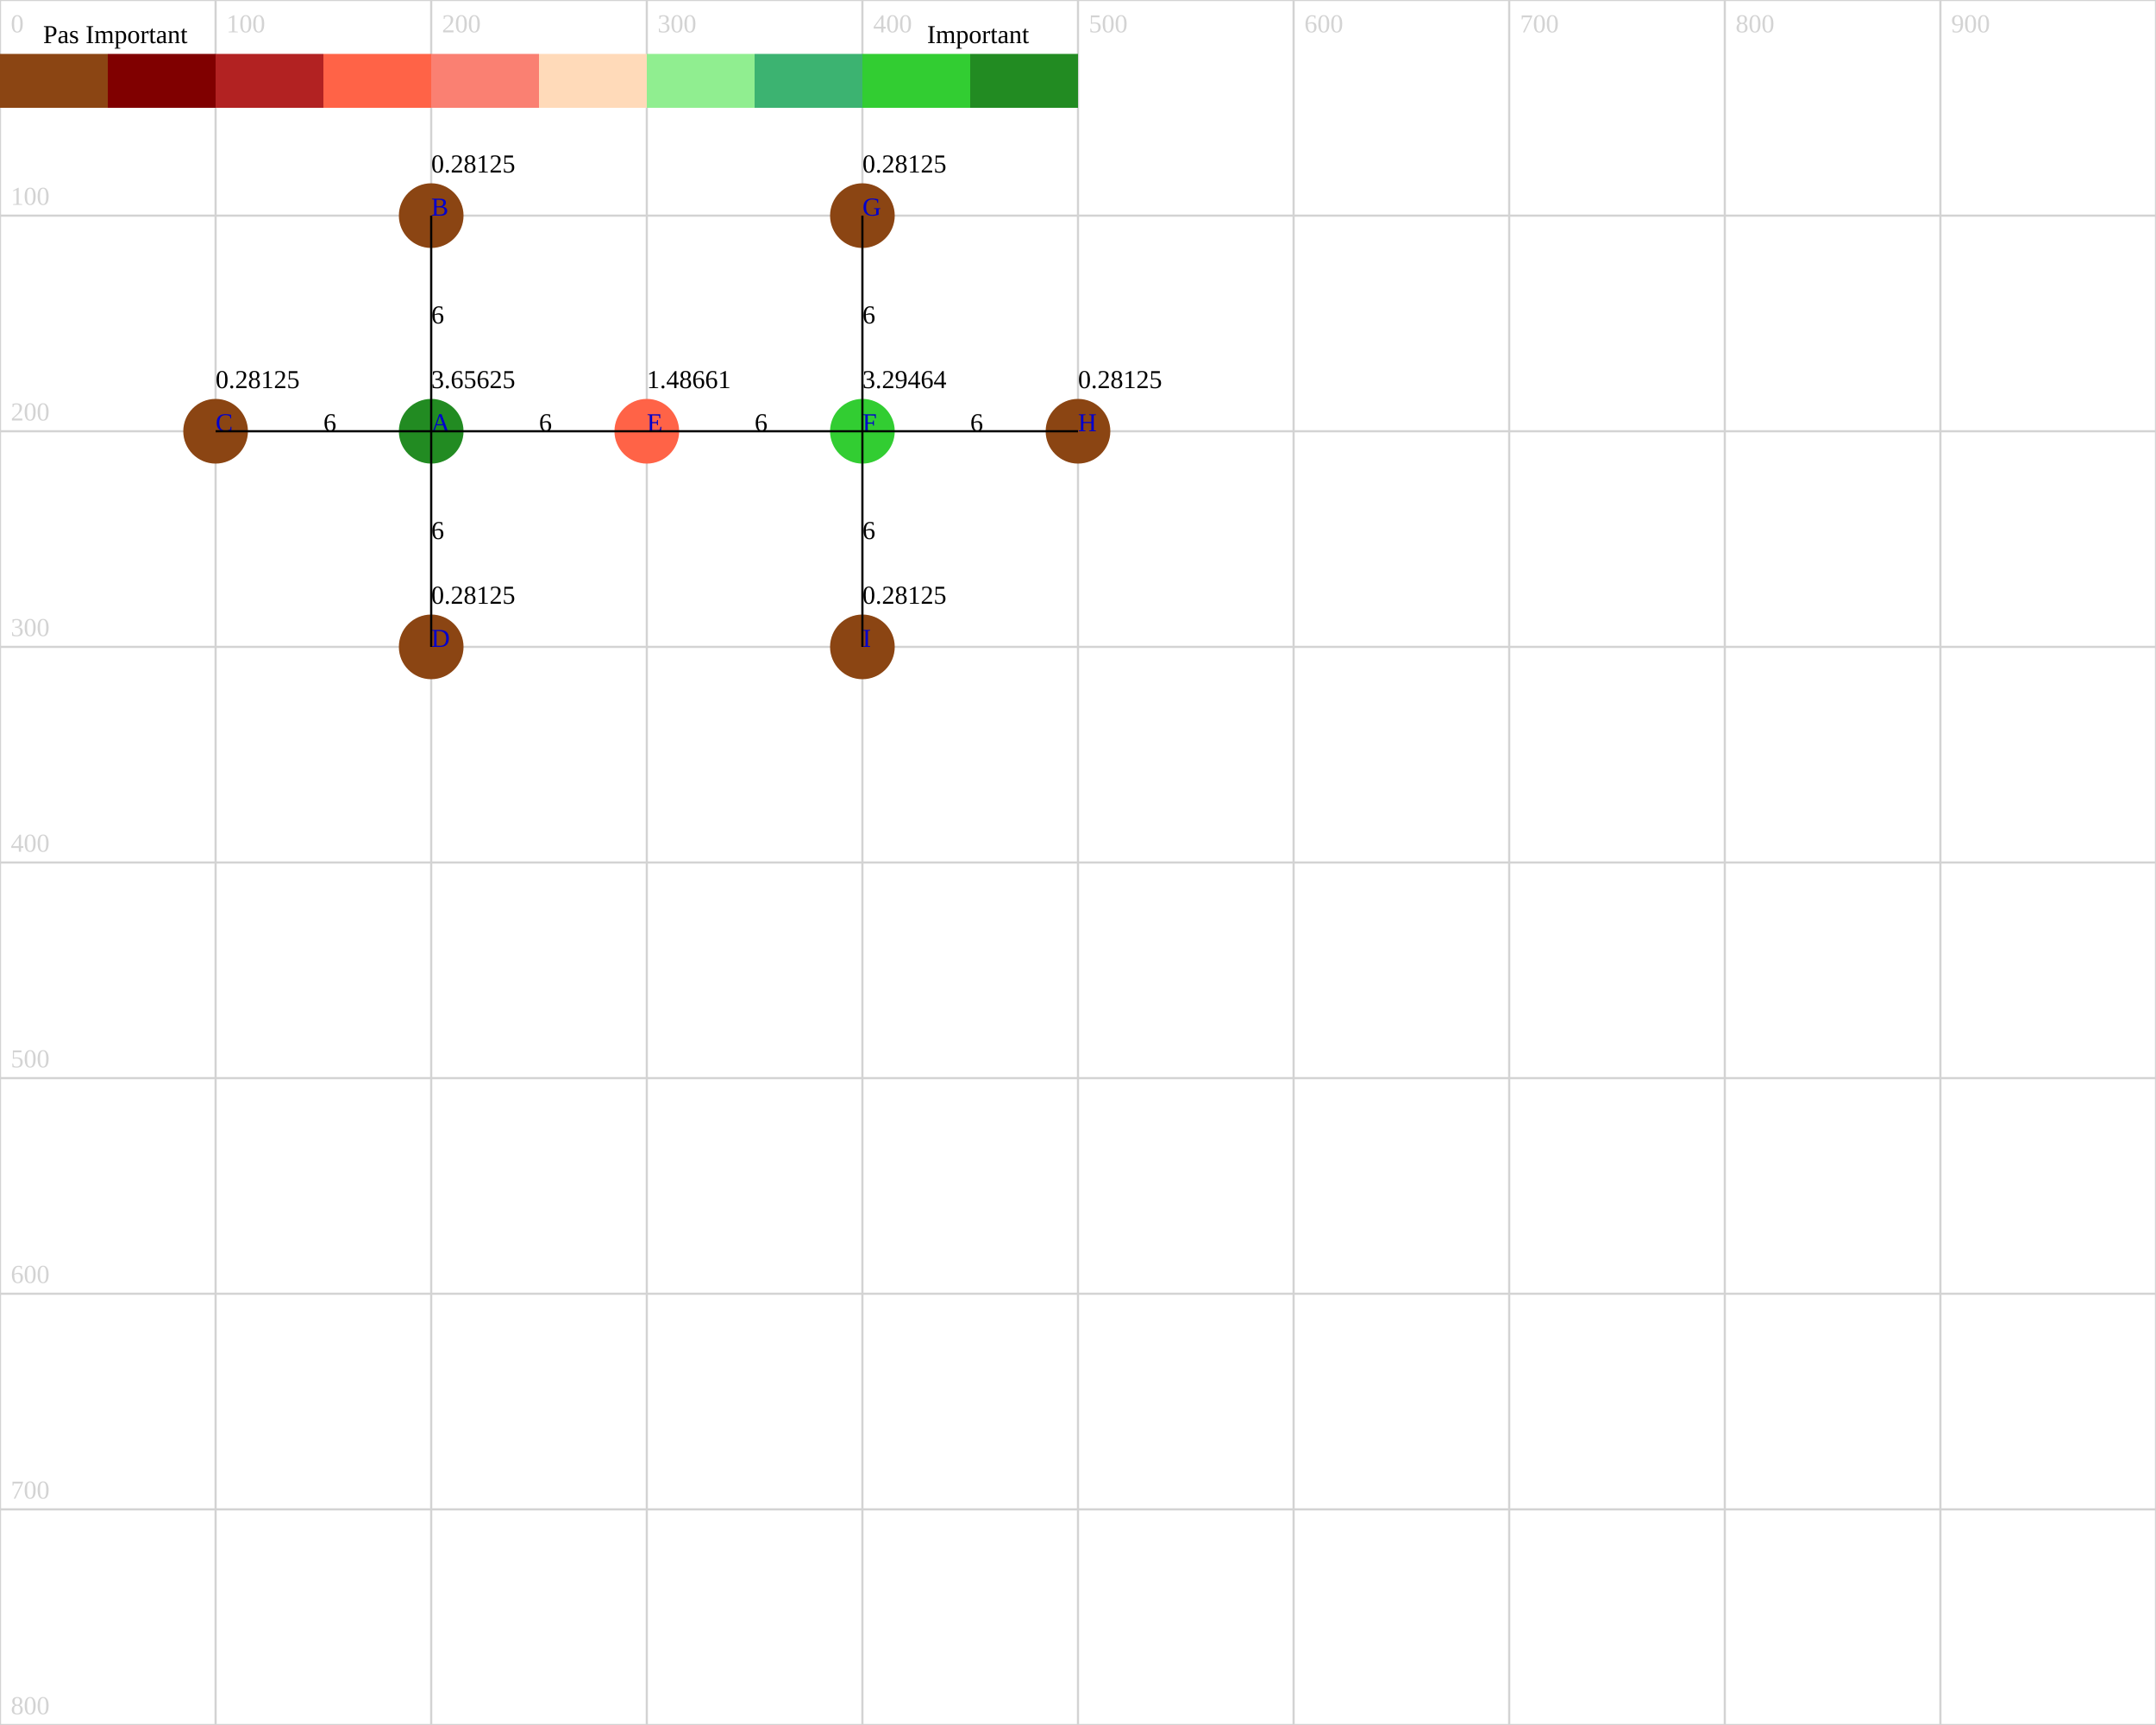
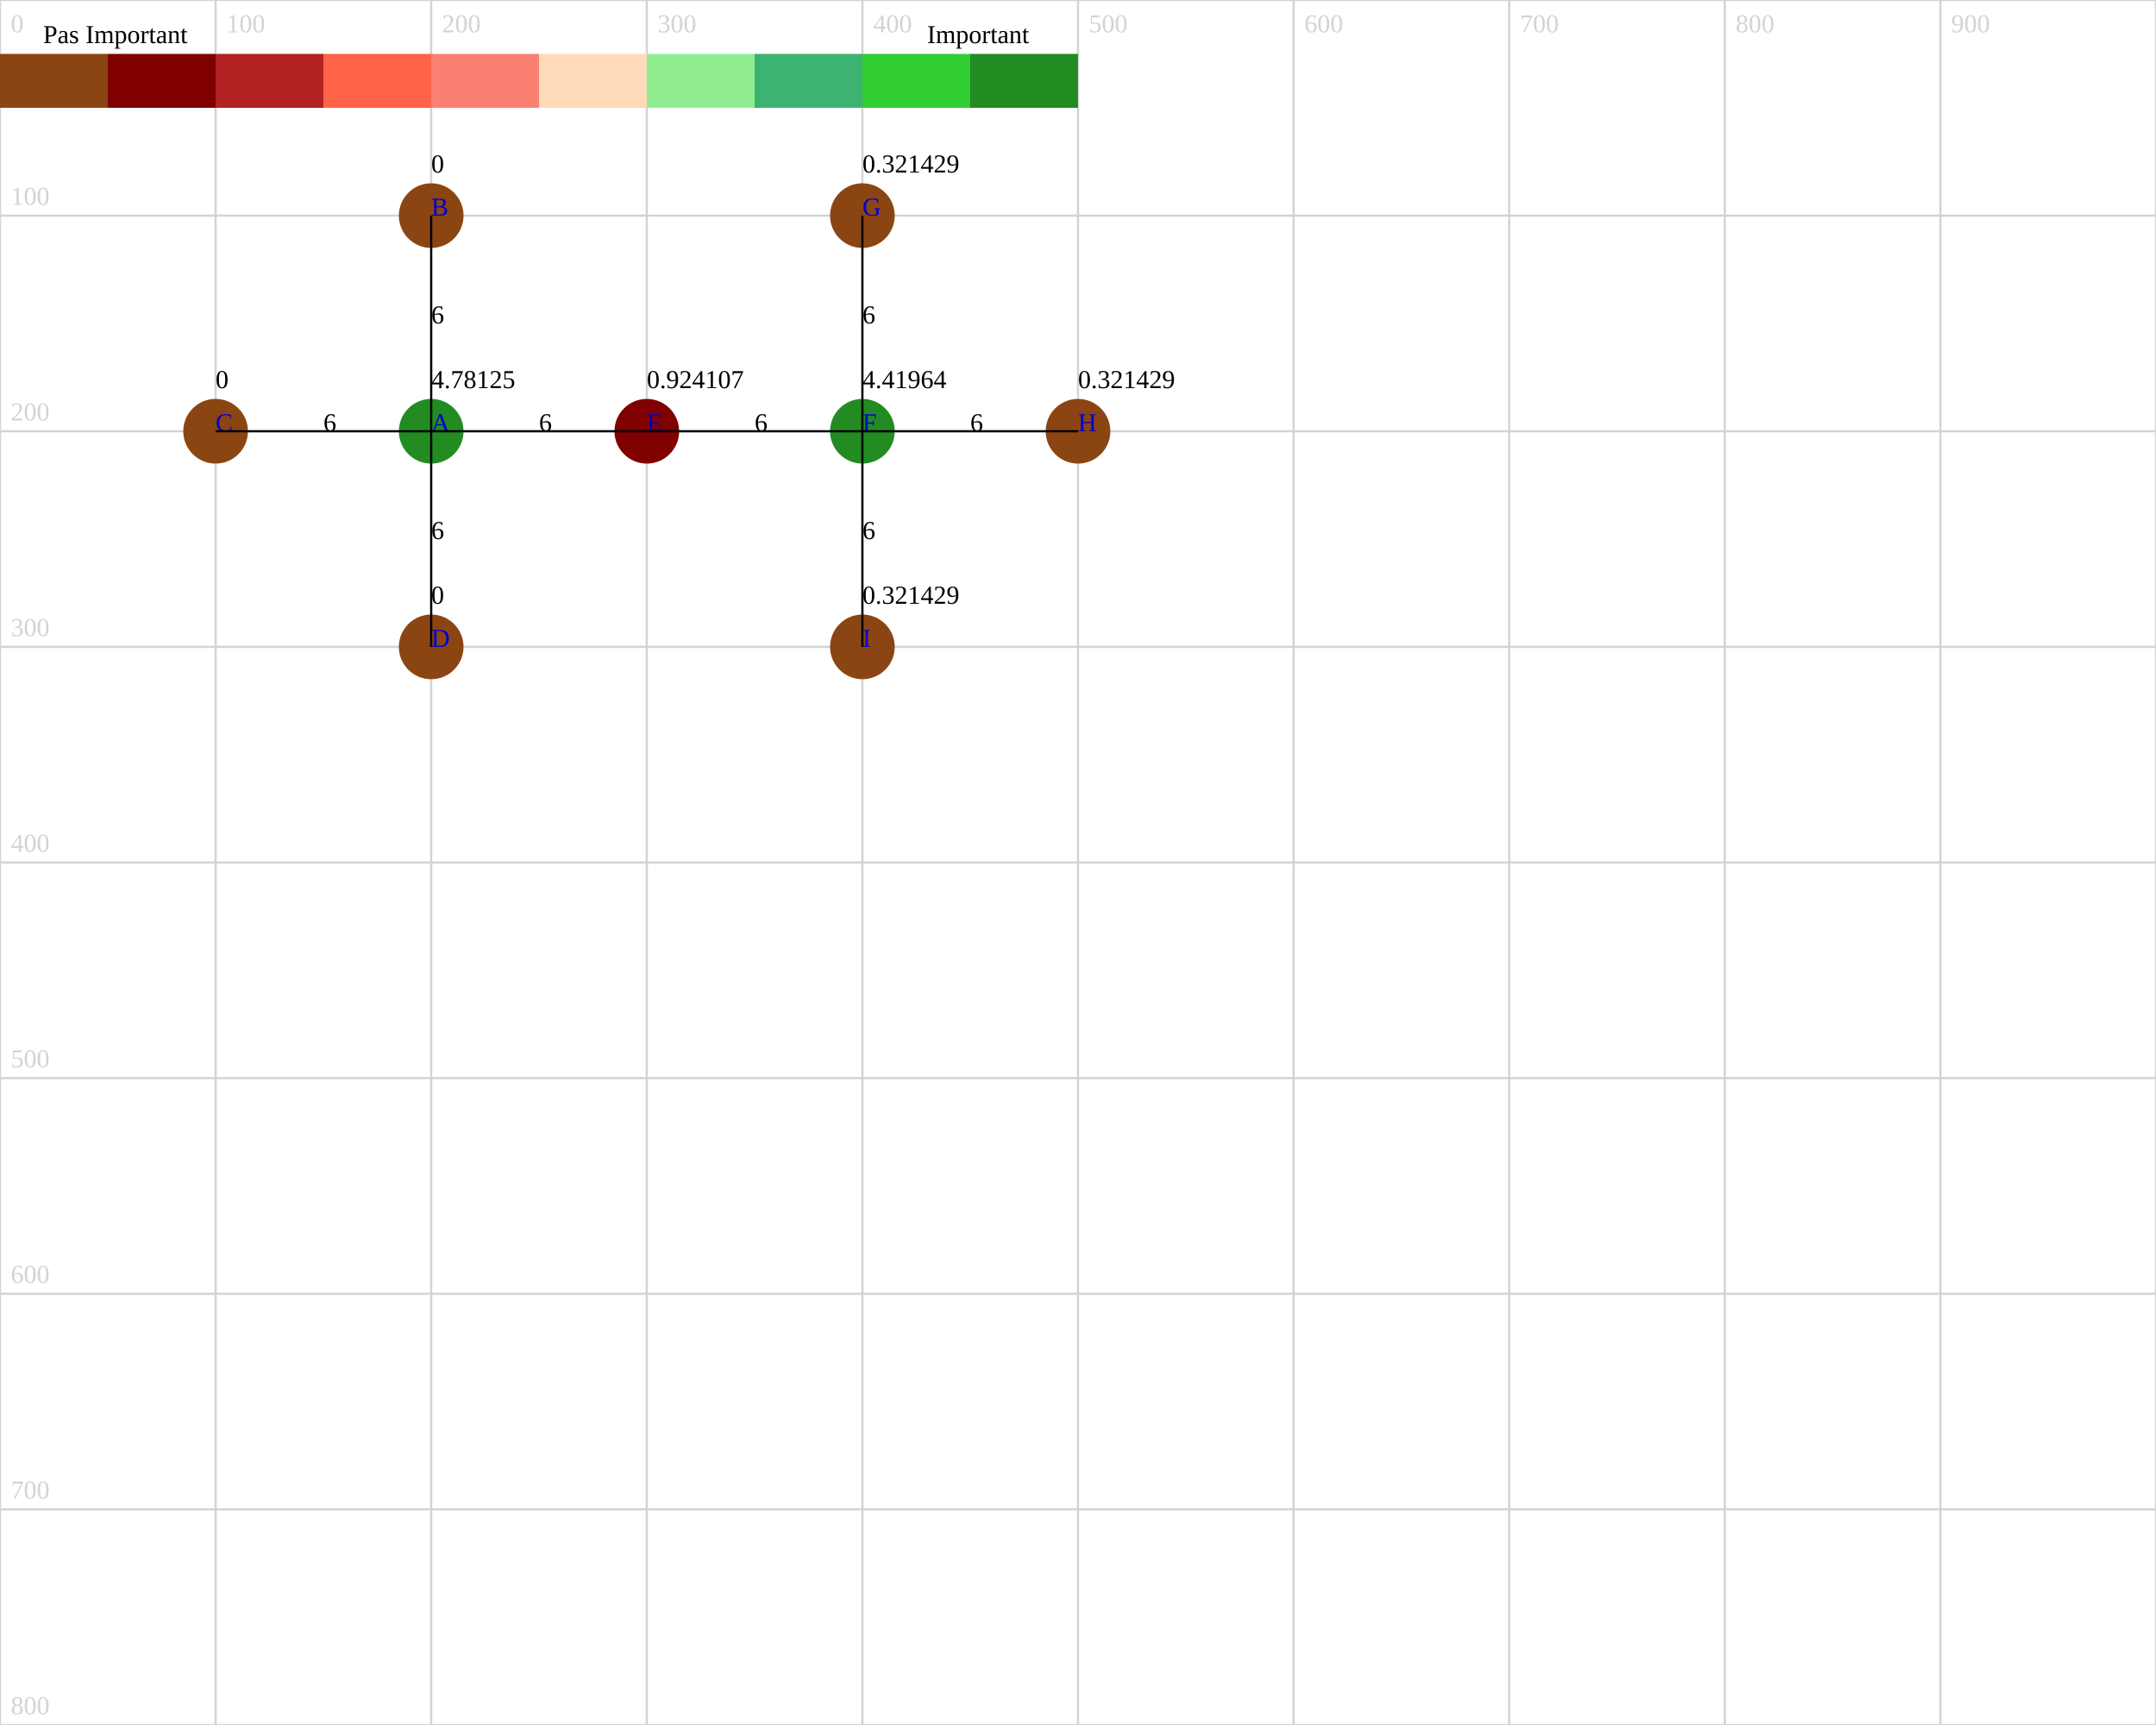
<svg xmlns="http://www.w3.org/2000/svg" version="1.1" width="1000" height="800">
  <line x1="0" y1="0" x2="1000" y2="0" stroke="lightgrey" />
  <text x="5" y="-5" fill="lightgrey">0</text>
  <line x1="0" y1="100" x2="1000" y2="100" stroke="lightgrey" />
  <text x="5" y="95" fill="lightgrey">100</text>
  <line x1="0" y1="200" x2="1000" y2="200" stroke="lightgrey" />
  <text x="5" y="195" fill="lightgrey">200</text>
  <line x1="0" y1="300" x2="1000" y2="300" stroke="lightgrey" />
  <text x="5" y="295" fill="lightgrey">300</text>
  <line x1="0" y1="400" x2="1000" y2="400" stroke="lightgrey" />
  <text x="5" y="395" fill="lightgrey">400</text>
  <line x1="0" y1="500" x2="1000" y2="500" stroke="lightgrey" />
  <text x="5" y="495" fill="lightgrey">500</text>
  <line x1="0" y1="600" x2="1000" y2="600" stroke="lightgrey" />
  <text x="5" y="595" fill="lightgrey">600</text>
  <line x1="0" y1="700" x2="1000" y2="700" stroke="lightgrey" />
  <text x="5" y="695" fill="lightgrey">700</text>
  <line x1="0" y1="800" x2="1000" y2="800" stroke="lightgrey" />
  <text x="5" y="795" fill="lightgrey">800</text>
  <line x1="0" y1="0" x2="0" y2="800" stroke="lightgrey" />
  <text x="5" y="15" fill="lightgrey">0</text>
  <line x1="100" y1="0" x2="100" y2="800" stroke="lightgrey" />
  <text x="105" y="15" fill="lightgrey">100</text>
  <line x1="200" y1="0" x2="200" y2="800" stroke="lightgrey" />
  <text x="205" y="15" fill="lightgrey">200</text>
  <line x1="300" y1="0" x2="300" y2="800" stroke="lightgrey" />
  <text x="305" y="15" fill="lightgrey">300</text>
  <line x1="400" y1="0" x2="400" y2="800" stroke="lightgrey" />
  <text x="405" y="15" fill="lightgrey">400</text>
  <line x1="500" y1="0" x2="500" y2="800" stroke="lightgrey" />
  <text x="505" y="15" fill="lightgrey">500</text>
  <line x1="600" y1="0" x2="600" y2="800" stroke="lightgrey" />
  <text x="605" y="15" fill="lightgrey">600</text>
  <line x1="700" y1="0" x2="700" y2="800" stroke="lightgrey" />
  <text x="705" y="15" fill="lightgrey">700</text>
  <line x1="800" y1="0" x2="800" y2="800" stroke="lightgrey" />
  <text x="805" y="15" fill="lightgrey">800</text>
  <line x1="900" y1="0" x2="900" y2="800" stroke="lightgrey" />
  <text x="905" y="15" fill="lightgrey">900</text>
  <line x1="1000" y1="0" x2="1000" y2="800" stroke="lightgrey" />
  <text x="1005" y="15" fill="lightgrey">1000</text>
  <polygon points=" 0,25 0,50 50,50 50,25" style="fill:saddlebrown;stroke:black;stroke-width:0" />
  <polygon points=" 50,25 50,50 100,50 100,25" style="fill:maroon;stroke:black;stroke-width:0" />
  <polygon points=" 100,25 100,50 150,50 150,25" style="fill:firebrick;stroke:black;stroke-width:0" />
  <polygon points=" 150,25 150,50 200,50 200,25" style="fill:tomato;stroke:black;stroke-width:0" />
  <polygon points=" 200,25 200,50 250,50 250,25" style="fill:salmon;stroke:black;stroke-width:0" />
  <polygon points=" 250,25 250,50 300,50 300,25" style="fill:peachpuff;stroke:black;stroke-width:0" />
  <polygon points=" 300,25 300,50 350,50 350,25" style="fill:lightgreen;stroke:black;stroke-width:0" />
  <polygon points=" 350,25 350,50 400,50 400,25" style="fill:mediumseagreen;stroke:black;stroke-width:0" />
  <polygon points=" 400,25 400,50 450,50 450,25" style="fill:limegreen;stroke:black;stroke-width:0" />
  <polygon points=" 450,25 450,50 500,50 500,25" style="fill:forestgreen;stroke:black;stroke-width:0" />
  <text x="20" y="20" fill="black">Pas Important</text>
  <text x="430" y="20" fill="black">Important</text>
  <circle cx="200" cy="200" r="15" fill="forestgreen" />
  <text x="200" y="200" fill="mediumblue">A</text>
-   <text x="200" y="180" fill="black">3.65625</text>
+   <text x="200" y="180" fill="black">4.78125</text>
  <circle cx="200" cy="100" r="15" fill="saddlebrown" />
  <text x="200" y="100" fill="mediumblue">B</text>
-   <text x="200" y="80" fill="black">0.28125</text>
+   <text x="200" y="80" fill="black">0</text>
  <circle cx="100" cy="200" r="15" fill="saddlebrown" />
  <text x="100" y="200" fill="mediumblue">C</text>
-   <text x="100" y="180" fill="black">0.28125</text>
+   <text x="100" y="180" fill="black">0</text>
  <circle cx="200" cy="300" r="15" fill="saddlebrown" />
  <text x="200" y="300" fill="mediumblue">D</text>
-   <text x="200" y="280" fill="black">0.28125</text>
-   <circle cx="300" cy="200" r="15" fill="tomato" />
+   <text x="200" y="280" fill="black">0</text>
+   <circle cx="300" cy="200" r="15" fill="maroon" />
  <text x="300" y="200" fill="mediumblue">E</text>
-   <text x="300" y="180" fill="black">1.48661</text>
-   <circle cx="400" cy="200" r="15" fill="limegreen" />
+   <text x="300" y="180" fill="black">0.924107</text>
+   <circle cx="400" cy="200" r="15" fill="forestgreen" />
  <text x="400" y="200" fill="mediumblue">F</text>
-   <text x="400" y="180" fill="black">3.29464</text>
+   <text x="400" y="180" fill="black">4.41964</text>
  <circle cx="400" cy="100" r="15" fill="saddlebrown" />
  <text x="400" y="100" fill="mediumblue">G</text>
-   <text x="400" y="80" fill="black">0.28125</text>
+   <text x="400" y="80" fill="black">0.321429</text>
  <circle cx="500" cy="200" r="15" fill="saddlebrown" />
  <text x="500" y="200" fill="mediumblue">H</text>
-   <text x="500" y="180" fill="black">0.28125</text>
+   <text x="500" y="180" fill="black">0.321429</text>
  <circle cx="400" cy="300" r="15" fill="saddlebrown" />
  <text x="400" y="300" fill="mediumblue">I</text>
-   <text x="400" y="280" fill="black">0.28125</text>
+   <text x="400" y="280" fill="black">0.321429</text>
  <line x1="200" y1="200" x2="200" y2="100" stroke="black" />
  <text x="200" y="150" fill="black">6</text>
  <line x1="200" y1="200" x2="100" y2="200" stroke="black" />
  <text x="150" y="200" fill="black">6</text>
  <line x1="200" y1="200" x2="200" y2="300" stroke="black" />
  <text x="200" y="250" fill="black">6</text>
  <line x1="200" y1="200" x2="300" y2="200" stroke="black" />
  <text x="250" y="200" fill="black">6</text>
  <line x1="400" y1="200" x2="300" y2="200" stroke="black" />
  <text x="350" y="200" fill="black">6</text>
  <line x1="400" y1="200" x2="400" y2="100" stroke="black" />
  <text x="400" y="150" fill="black">6</text>
  <line x1="400" y1="200" x2="500" y2="200" stroke="black" />
  <text x="450" y="200" fill="black">6</text>
  <line x1="400" y1="200" x2="400" y2="300" stroke="black" />
  <text x="400" y="250" fill="black">6</text>
  <defs>
    <radialGradient id="redball" cx="30%" cy="30%" r="100%" fx="30%" fy="30%">
      <stop offset="0%" style="stop-color:rgb(255,250,250)" />
      <stop offset="3%" style="stop-color:rgb(255,250,250)" />
      <stop offset="7%" style="stop-color:rgb(255,160,160)" />
      <stop offset="70%" style="stop-color:rgb(255,0,0)" />
      <stop offset="100%" style="stop-color:rgb(255,0,0)" />
    </radialGradient>
    <radialGradient id="greenball" cx="30%" cy="30%" r="100%" fx="30%" fy="30%">
      <stop offset="0%" style="stop-color:rgb(250,255,250)" />
      <stop offset="3%" style="stop-color:rgb(250,255,250)" />
      <stop offset="7%" style="stop-color:rgb(160,255,160)" />
      <stop offset="70%" style="stop-color:rgb(0,255,0)" />
      <stop offset="100%" style="stop-color:rgb(0,255,0)" />
    </radialGradient>
    <radialGradient id="blueball" cx="30%" cy="30%" r="100%" fx="30%" fy="30%">
      <stop offset="0%" style="stop-color:rgb(250,250,255)" />
      <stop offset="3%" style="stop-color:rgb(250,250,255)" />
      <stop offset="7%" style="stop-color:rgb(160,160,255)" />
      <stop offset="70%" style="stop-color:rgb(0,0,255)" />
      <stop offset="100%" style="stop-color:rgb(0,255,0)" />
    </radialGradient>
    <radialGradient id="yellowball" cx="30%" cy="30%" r="100%" fx="30%" fy="30%">
      <stop offset="0%" style="stop-color:rgb(255,255,250)" />
      <stop offset="3%" style="stop-color:rgb(255,255,250)" />
      <stop offset="7%" style="stop-color:rgb(255,255,160)" />
      <stop offset="70%" style="stop-color:rgb(255,255,0)" />
      <stop offset="100%" style="stop-color:rgb(255,255,0)" />
    </radialGradient>
    <radialGradient id="greyball" cx="30%" cy="30%" r="100%" fx="30%" fy="30%">
      <stop offset="0%" style="stop-color:rgb(250,250,250)" />
      <stop offset="3%" style="stop-color:rgb(250,250,250)" />
      <stop offset="7%" style="stop-color:rgb(160,160,160)" />
      <stop offset="70%" style="stop-color:rgb(100,100,100)" />
      <stop offset="100%" style="stop-color:rgb(100,100,100)" />
    </radialGradient>
  </defs>
</svg>
